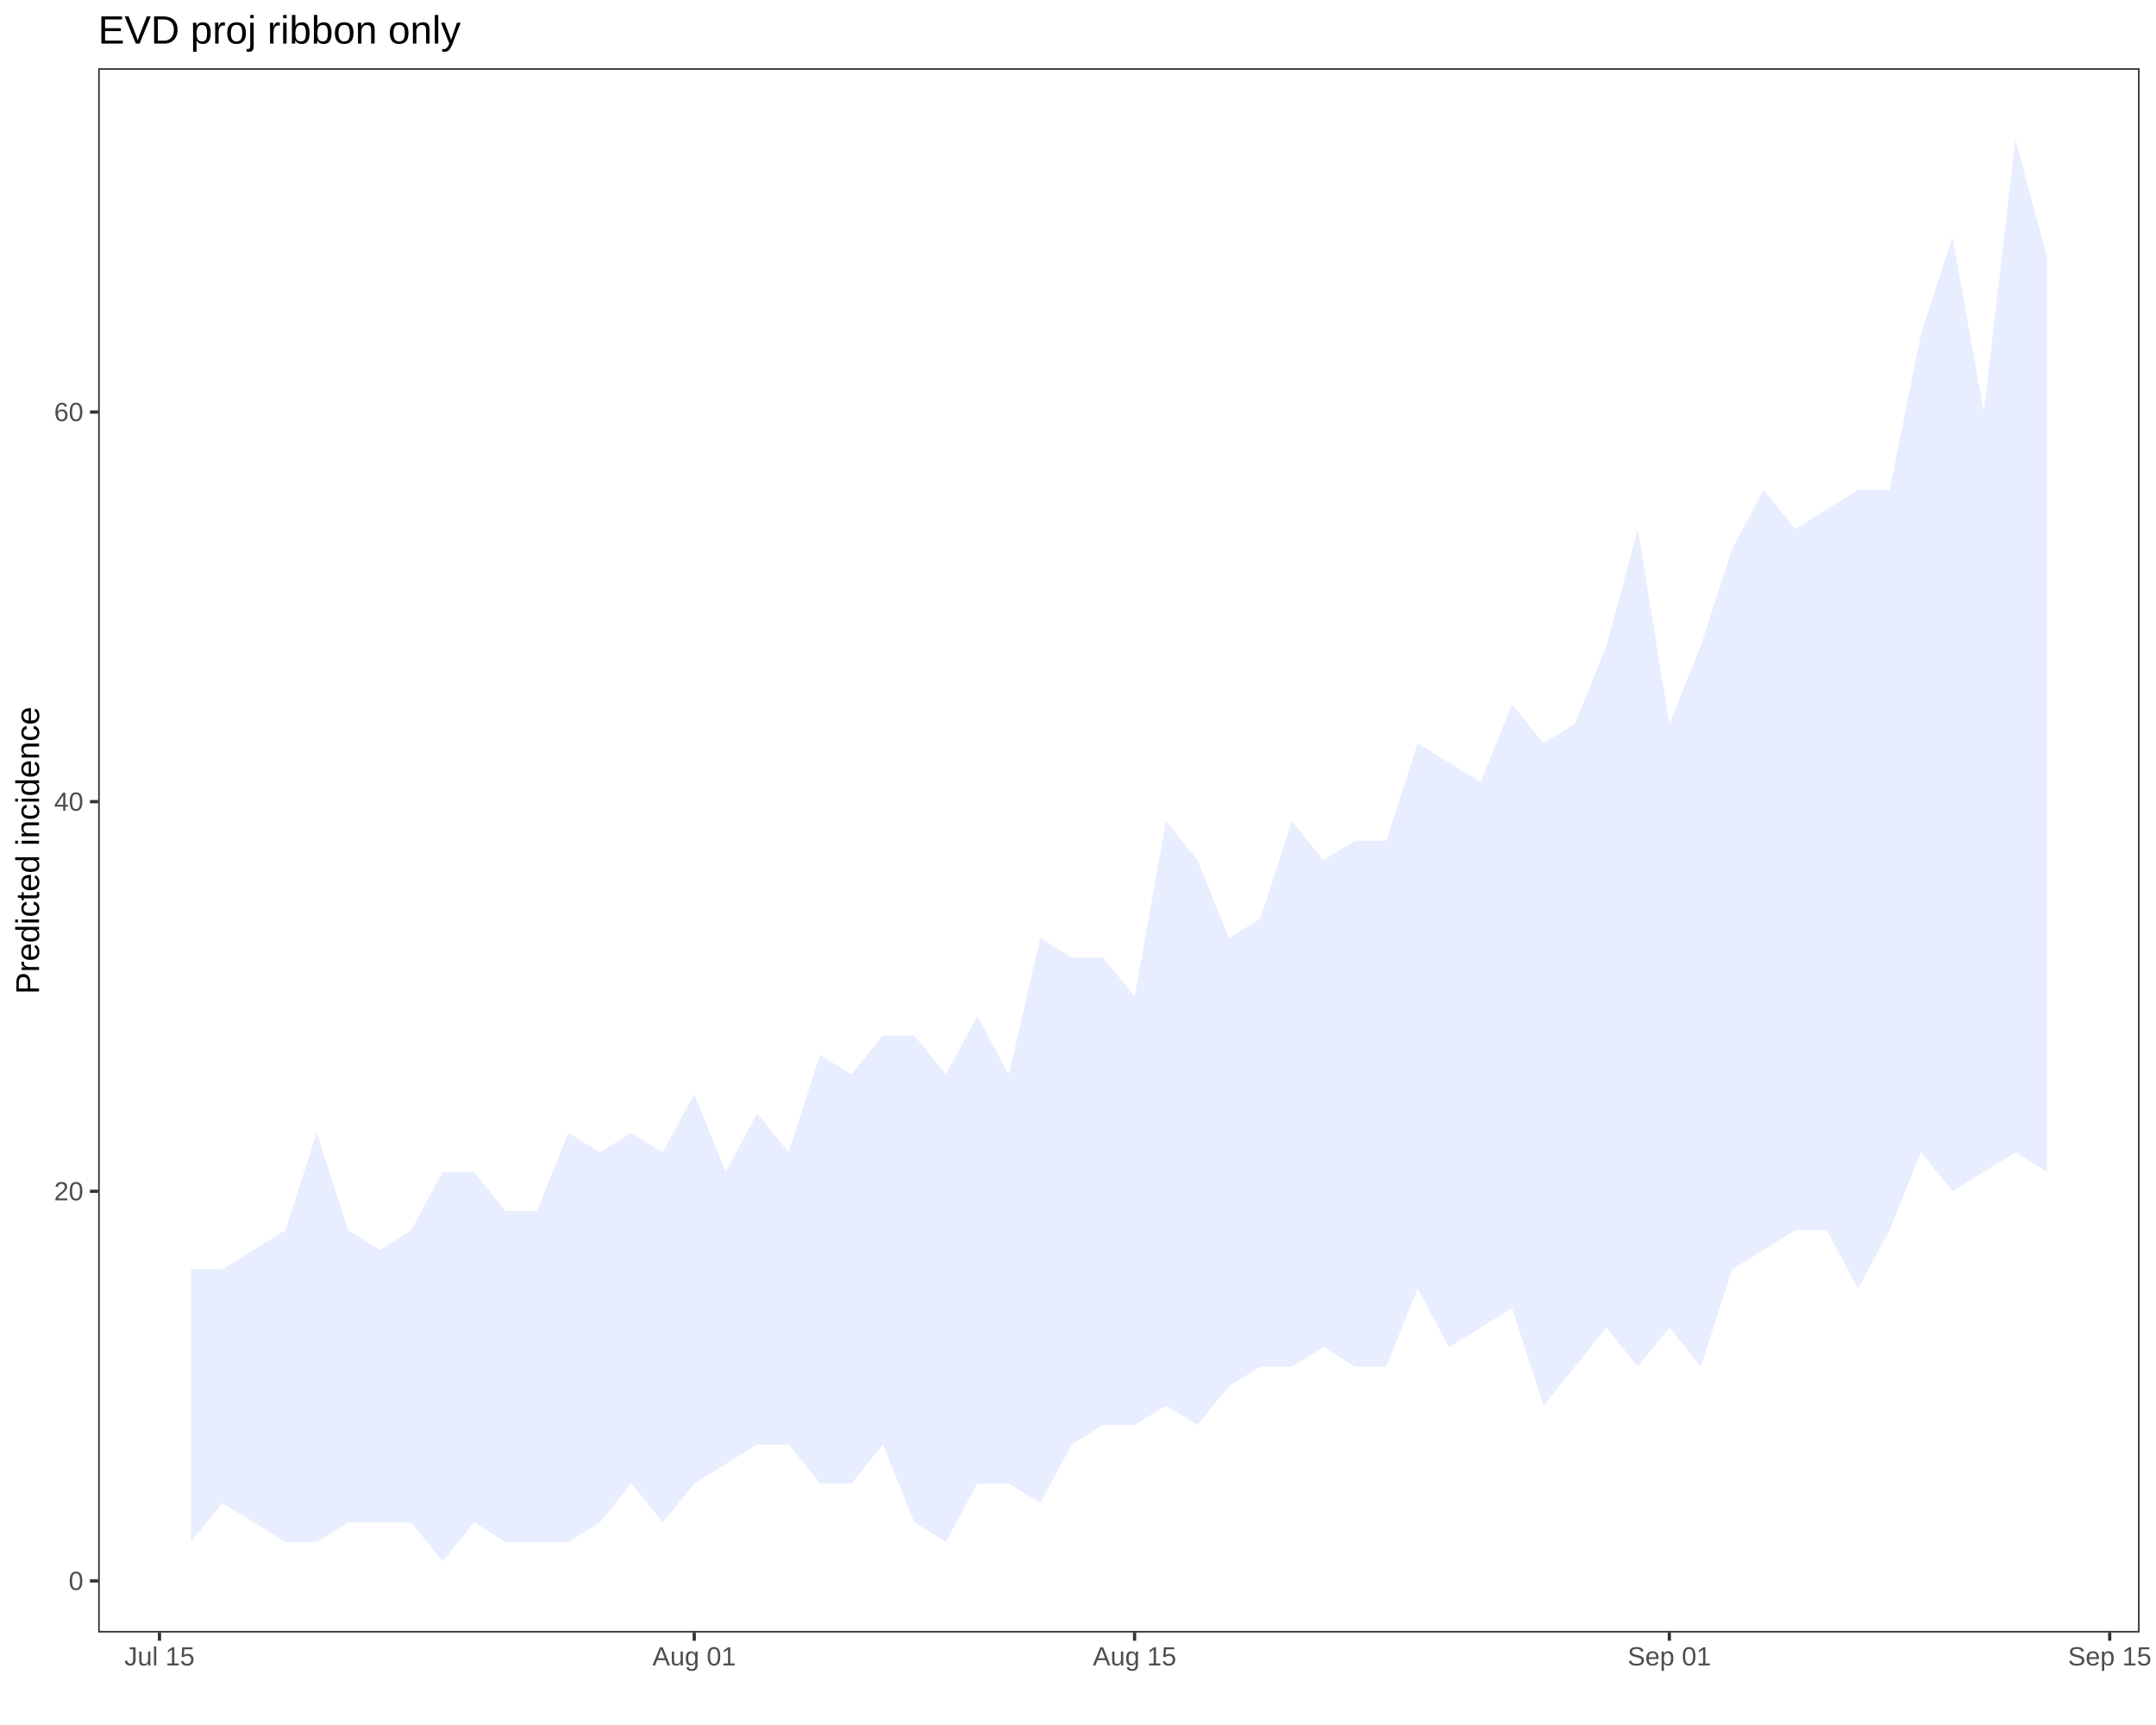
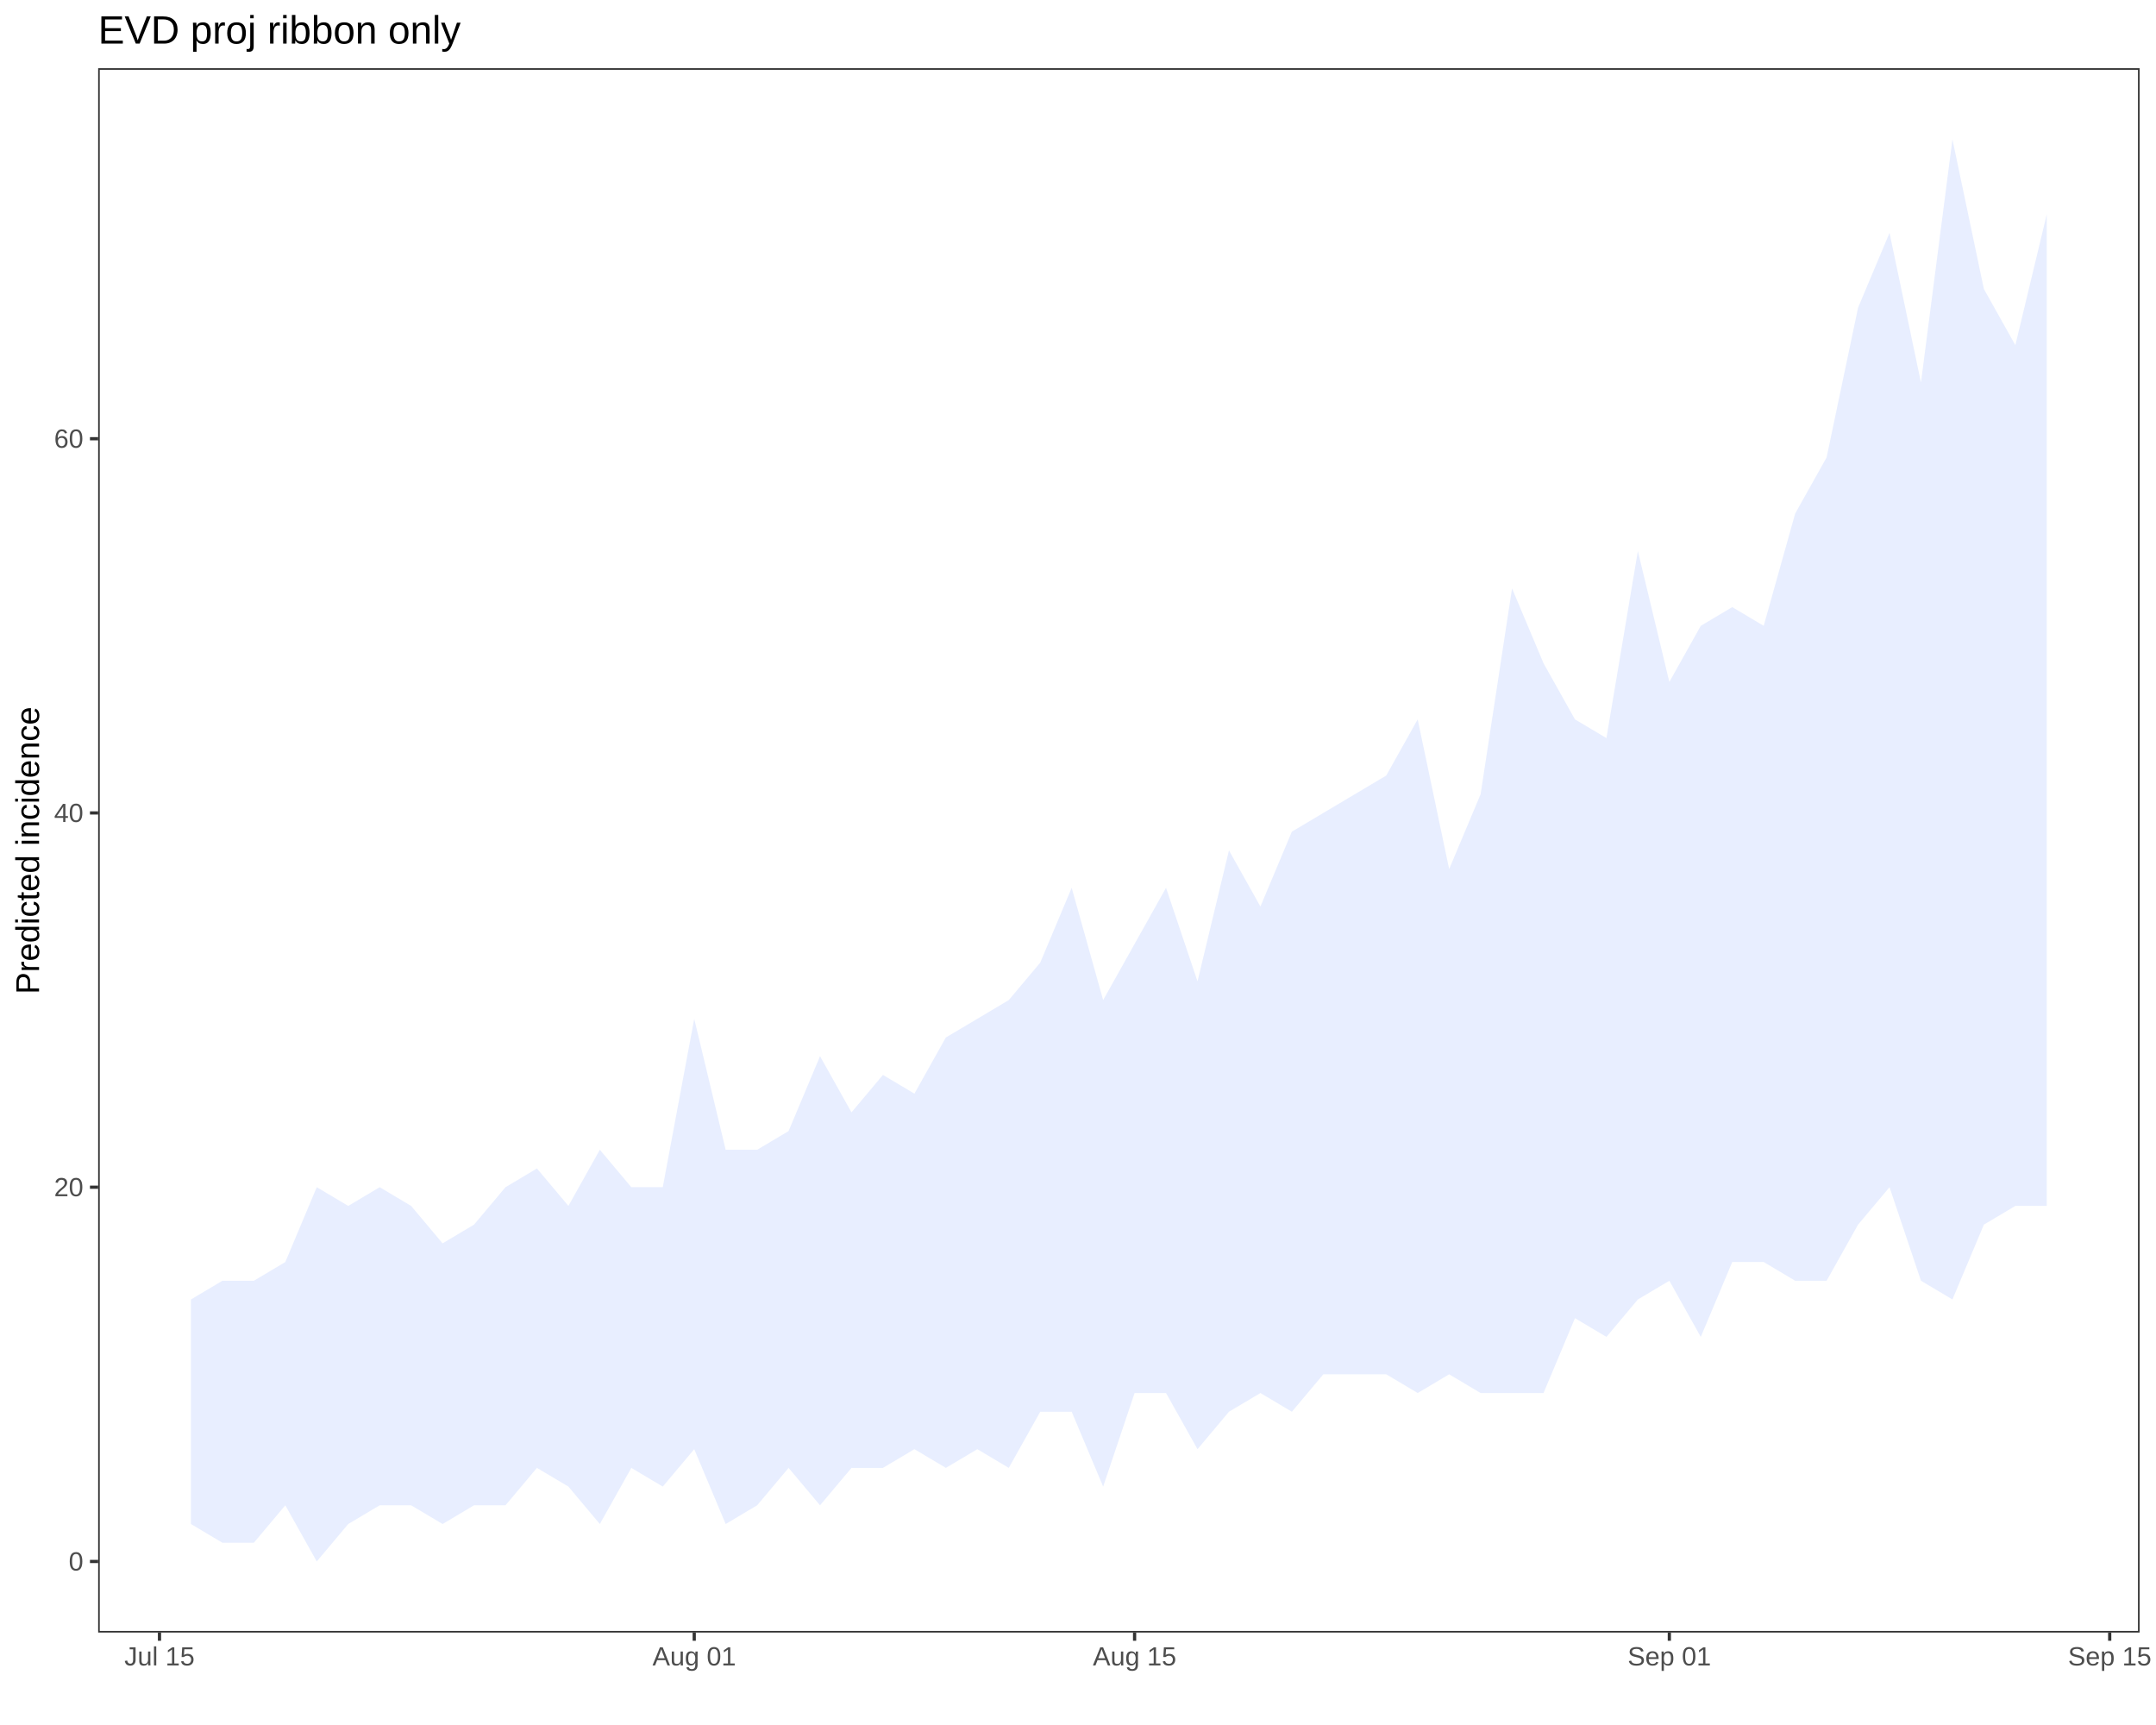
<svg xmlns="http://www.w3.org/2000/svg" viewBox="0 0 720.00 576.00">
  <defs>
    <style type="text/css">
    line, polyline, polygon, path, rect, circle {
      fill: none;
      stroke: #000000;
      stroke-linecap: round;
      stroke-linejoin: round;
      stroke-miterlimit: 10.00;
    }
  </style>
  </defs>
  <rect width="100%" height="100%" style="stroke: none; fill: #FFFFFF;" />
  <rect x="0.00" y="0.00" width="720.00" height="576.00" style="stroke-width: 1.07; stroke: #FFFFFF; fill: #FFFFFF;" />
  <defs>
    <clipPath id="cpMzIuNzh8NzE0LjUyfDU0NS4xM3wyMi43Nw==">
      <rect x="32.78" y="22.77" width="681.74" height="522.36" />
    </clipPath>
  </defs>
  <rect x="32.78" y="22.77" width="681.74" height="522.36" style="stroke-width: 1.07; stroke: none; fill: #FFFFFF;" clip-path="url(#cpMzIuNzh8NzE0LjUyfDU0NS4xM3wyMi43Nw==)" />
-   <polygon points="63.76,423.81 74.27,423.81 84.77,417.31 95.28,410.80 105.78,378.27 116.29,410.80 126.79,417.31 137.30,410.80 147.80,391.29 158.30,391.29 168.81,404.30 179.31,404.30 189.82,378.27 200.32,384.78 210.83,378.27 221.33,384.78 231.84,365.26 242.34,391.29 252.85,371.77 263.35,384.78 273.85,352.25 284.36,358.76 294.86,345.75 305.37,345.75 315.87,358.76 326.38,339.24 336.88,358.76 347.39,313.22 357.89,319.73 368.40,319.73 378.90,332.74 389.40,274.19 399.91,287.20 410.41,313.22 420.92,306.72 431.42,274.19 441.93,287.20 452.43,280.70 462.94,280.70 473.44,248.17 483.95,254.68 494.45,261.18 504.95,235.16 515.46,248.17 525.96,241.67 536.47,215.65 546.97,176.62 557.48,241.67 567.98,215.65 578.49,183.12 588.99,163.61 599.50,176.62 610.00,170.11 620.50,163.61 631.01,163.61 641.51,111.57 652.02,79.04 662.52,137.59 673.03,46.52 683.53,85.55 683.53,391.29 673.03,384.78 662.52,391.29 652.02,397.79 641.51,384.78 631.01,410.80 620.50,430.32 610.00,410.80 599.50,410.80 588.99,417.31 578.49,423.81 567.98,456.34 557.48,443.33 546.97,456.34 536.47,443.33 525.96,456.34 515.46,469.35 504.95,436.82 494.45,443.33 483.95,449.83 473.44,430.32 462.94,456.34 452.43,456.34 441.93,449.83 431.42,456.34 420.92,456.34 410.41,462.84 399.91,475.85 389.40,469.35 378.90,475.85 368.40,475.85 357.89,482.36 347.39,501.87 336.88,495.37 326.38,495.37 315.87,514.88 305.37,508.38 294.86,482.36 284.36,495.37 273.85,495.37 263.35,482.36 252.85,482.36 242.34,488.86 231.84,495.37 221.33,508.38 210.83,495.37 200.32,508.38 189.82,514.88 179.31,514.88 168.81,514.88 158.30,508.38 147.80,521.39 137.30,508.38 126.79,508.38 116.29,508.38 105.78,514.88 95.28,514.88 84.77,508.38 74.27,501.87 63.76,514.88 " style="stroke-width: 0.75; stroke: none; fill: #B3C6FF; fill-opacity: 0.30;" clip-path="url(#cpMzIuNzh8NzE0LjUyfDU0NS4xM3wyMi43Nw==)" />
-   <polyline points="63.76,423.81 74.27,423.81 84.77,417.31 95.28,410.80 105.78,378.27 116.29,410.80 126.79,417.31 137.30,410.80 147.80,391.29 158.30,391.29 168.81,404.30 179.31,404.30 189.82,378.27 200.32,384.78 210.83,378.27 221.33,384.78 231.84,365.26 242.34,391.29 252.85,371.77 263.35,384.78 273.85,352.25 284.36,358.76 294.86,345.75 305.37,345.75 315.87,358.76 326.38,339.24 336.88,358.76 347.39,313.22 357.89,319.73 368.40,319.73 378.90,332.74 389.40,274.19 399.91,287.20 410.41,313.22 420.92,306.72 431.42,274.19 441.93,287.20 452.43,280.70 462.94,280.70 473.44,248.17 483.95,254.68 494.45,261.18 504.95,235.16 515.46,248.17 525.96,241.67 536.47,215.65 546.97,176.62 557.48,241.67 567.98,215.65 578.49,183.12 588.99,163.61 599.50,176.62 610.00,170.11 620.50,163.61 631.01,163.61 641.51,111.57 652.02,79.04 662.52,137.59 673.03,46.52 683.53,85.55 " style="stroke-width: 1.07; stroke: none;" clip-path="url(#cpMzIuNzh8NzE0LjUyfDU0NS4xM3wyMi43Nw==)" />
-   <polyline points="683.53,391.29 673.03,384.78 662.52,391.29 652.02,397.79 641.51,384.78 631.01,410.80 620.50,430.32 610.00,410.80 599.50,410.80 588.99,417.31 578.49,423.81 567.98,456.34 557.48,443.33 546.97,456.34 536.47,443.33 525.96,456.34 515.46,469.35 504.95,436.82 494.45,443.33 483.95,449.83 473.44,430.32 462.94,456.34 452.43,456.34 441.93,449.83 431.42,456.34 420.92,456.34 410.41,462.84 399.91,475.85 389.40,469.35 378.90,475.85 368.40,475.85 357.89,482.36 347.39,501.87 336.88,495.37 326.38,495.37 315.87,514.88 305.37,508.38 294.86,482.36 284.36,495.37 273.85,495.37 263.35,482.36 252.85,482.36 242.34,488.86 231.84,495.37 221.33,508.38 210.83,495.37 200.32,508.38 189.82,514.88 179.31,514.88 168.81,514.88 158.30,508.38 147.80,521.39 137.30,508.38 126.79,508.38 116.29,508.38 105.78,514.88 95.28,514.88 84.77,508.38 74.27,501.87 63.76,514.88 " style="stroke-width: 1.07; stroke: none;" clip-path="url(#cpMzIuNzh8NzE0LjUyfDU0NS4xM3wyMi43Nw==)" />
+   <polygon points="63.76,433.91 74.27,427.66 84.77,427.66 95.28,421.41 105.78,396.42 116.29,402.67 126.79,396.42 137.30,402.67 147.80,415.17 158.30,408.92 168.81,396.42 179.31,390.17 189.82,402.67 200.32,383.92 210.83,396.42 221.33,396.42 231.84,340.19 242.34,383.92 252.85,383.92 263.35,377.68 273.85,352.68 284.36,371.43 294.86,358.93 305.37,365.18 315.87,346.43 326.38,340.19 336.88,333.94 347.39,321.44 357.89,296.45 368.40,333.94 378.90,315.19 389.40,296.45 399.91,327.69 410.41,283.95 420.92,302.70 431.42,277.70 441.93,271.45 452.43,265.21 462.94,258.96 473.44,240.21 483.95,290.20 494.45,265.21 504.95,196.47 515.46,221.47 525.96,240.21 536.47,246.46 546.97,183.98 557.48,227.72 567.98,208.97 578.49,202.72 588.99,208.97 599.50,171.48 610.00,152.74 620.50,102.75 631.01,77.76 641.51,127.74 652.02,46.52 662.52,96.50 673.03,115.25 683.53,71.51 683.53,402.67 673.03,402.67 662.52,408.92 652.02,433.91 641.51,427.66 631.01,396.42 620.50,408.92 610.00,427.66 599.50,427.66 588.99,421.41 578.49,421.41 567.98,446.41 557.48,427.66 546.97,433.91 536.47,446.41 525.96,440.16 515.46,465.15 504.95,465.15 494.45,465.15 483.95,458.90 473.44,465.15 462.94,458.90 452.43,458.90 441.93,458.90 431.42,471.40 420.92,465.15 410.41,471.40 399.91,483.90 389.40,465.15 378.90,465.15 368.40,496.39 357.89,471.40 347.39,471.40 336.88,490.15 326.38,483.90 315.87,490.15 305.37,483.90 294.86,490.15 284.36,490.15 273.85,502.64 263.35,490.15 252.85,502.64 242.34,508.89 231.84,483.90 221.33,496.39 210.83,490.15 200.32,508.89 189.82,496.39 179.31,490.15 168.81,502.64 158.30,502.64 147.80,508.89 137.30,502.64 126.79,502.64 116.29,508.89 105.78,521.39 95.28,502.64 84.77,515.14 74.27,515.14 63.76,508.89 " style="stroke-width: 0.75; stroke: none; fill: #B3C6FF; fill-opacity: 0.30;" clip-path="url(#cpMzIuNzh8NzE0LjUyfDU0NS4xM3wyMi43Nw==)" />
+   <polyline points="63.76,433.91 74.27,427.66 84.77,427.66 95.28,421.41 105.78,396.42 116.29,402.67 126.79,396.42 137.30,402.67 147.80,415.17 158.30,408.92 168.81,396.42 179.31,390.17 189.82,402.67 200.32,383.92 210.83,396.42 221.33,396.42 231.84,340.19 242.34,383.92 252.85,383.92 263.35,377.68 273.85,352.68 284.36,371.43 294.86,358.93 305.37,365.18 315.87,346.43 326.38,340.19 336.88,333.94 347.39,321.44 357.89,296.45 368.40,333.94 378.90,315.19 389.40,296.45 399.91,327.69 410.41,283.95 420.92,302.70 431.42,277.70 441.93,271.45 452.43,265.21 462.94,258.96 473.44,240.21 483.95,290.20 494.45,265.21 504.95,196.47 515.46,221.47 525.96,240.21 536.47,246.46 546.97,183.98 557.48,227.72 567.98,208.97 578.49,202.72 588.99,208.97 599.50,171.48 610.00,152.74 620.50,102.75 631.01,77.76 641.51,127.74 652.02,46.52 662.52,96.50 673.03,115.25 683.53,71.51 " style="stroke-width: 1.07; stroke: none;" clip-path="url(#cpMzIuNzh8NzE0LjUyfDU0NS4xM3wyMi43Nw==)" />
+   <polyline points="683.53,402.67 673.03,402.67 662.52,408.92 652.02,433.91 641.51,427.66 631.01,396.42 620.50,408.92 610.00,427.66 599.50,427.66 588.99,421.41 578.49,421.41 567.98,446.41 557.48,427.66 546.97,433.91 536.47,446.41 525.96,440.16 515.46,465.15 504.95,465.15 494.45,465.15 483.95,458.90 473.44,465.15 462.94,458.90 452.43,458.90 441.93,458.90 431.42,471.40 420.92,465.15 410.41,471.40 399.91,483.90 389.40,465.15 378.90,465.15 368.40,496.39 357.89,471.40 347.39,471.40 336.88,490.15 326.38,483.90 315.87,490.15 305.37,483.90 294.86,490.15 284.36,490.15 273.85,502.64 263.35,490.15 252.85,502.64 242.34,508.89 231.84,483.90 221.33,496.39 210.83,490.15 200.32,508.89 189.82,496.39 179.31,490.15 168.81,502.64 158.30,502.64 147.80,508.89 137.30,502.64 126.79,502.64 116.29,508.89 105.78,521.39 95.28,502.64 84.77,515.14 74.27,515.14 63.76,508.89 " style="stroke-width: 1.07; stroke: none;" clip-path="url(#cpMzIuNzh8NzE0LjUyfDU0NS4xM3wyMi43Nw==)" />
  <rect x="32.78" y="22.77" width="681.74" height="522.36" style="stroke-width: 1.07; stroke: #333333;" clip-path="url(#cpMzIuNzh8NzE0LjUyfDU0NS4xM3wyMi43Nw==)" />
  <defs>
    <clipPath id="cpMC4wMHw3MjAuMDB8NTc2LjAwfDAuMDA=">
      <rect x="0.00" y="0.00" width="720.00" height="576.00" />
    </clipPath>
  </defs>
  <g clip-path="url(#cpMC4wMHw3MjAuMDB8NTc2LjAwfDAuMDA=)">
-     <text x="22.95" y="530.92" style="font-size: 8.80px; fill: #4D4D4D; font-family: Liberation Sans;" textLength="4.89px" lengthAdjust="spacingAndGlyphs">0</text>
+     <text x="22.95" y="524.41" style="font-size: 8.80px; fill: #4D4D4D; font-family: Liberation Sans;" textLength="4.89px" lengthAdjust="spacingAndGlyphs">0</text>
  </g>
  <g clip-path="url(#cpMC4wMHw3MjAuMDB8NTc2LjAwfDAuMDA=)">
-     <text x="18.06" y="400.81" style="font-size: 8.80px; fill: #4D4D4D; font-family: Liberation Sans;" textLength="9.78px" lengthAdjust="spacingAndGlyphs">20</text>
+     <text x="18.06" y="399.44" style="font-size: 8.80px; fill: #4D4D4D; font-family: Liberation Sans;" textLength="9.78px" lengthAdjust="spacingAndGlyphs">20</text>
  </g>
  <g clip-path="url(#cpMC4wMHw3MjAuMDB8NTc2LjAwfDAuMDA=)">
-     <text x="18.06" y="270.71" style="font-size: 8.80px; fill: #4D4D4D; font-family: Liberation Sans;" textLength="9.78px" lengthAdjust="spacingAndGlyphs">40</text>
+     <text x="18.06" y="274.48" style="font-size: 8.80px; fill: #4D4D4D; font-family: Liberation Sans;" textLength="9.78px" lengthAdjust="spacingAndGlyphs">40</text>
  </g>
  <g clip-path="url(#cpMC4wMHw3MjAuMDB8NTc2LjAwfDAuMDA=)">
-     <text x="18.06" y="140.61" style="font-size: 8.80px; fill: #4D4D4D; font-family: Liberation Sans;" textLength="9.78px" lengthAdjust="spacingAndGlyphs">60</text>
+     <text x="18.06" y="149.51" style="font-size: 8.80px; fill: #4D4D4D; font-family: Liberation Sans;" textLength="9.78px" lengthAdjust="spacingAndGlyphs">60</text>
  </g>
-   <polyline points="30.04,527.89 32.78,527.89 " style="stroke-width: 1.07; stroke: #333333; stroke-linecap: butt;" clip-path="url(#cpMC4wMHw3MjAuMDB8NTc2LjAwfDAuMDA=)" />
-   <polyline points="30.04,397.79 32.78,397.79 " style="stroke-width: 1.07; stroke: #333333; stroke-linecap: butt;" clip-path="url(#cpMC4wMHw3MjAuMDB8NTc2LjAwfDAuMDA=)" />
-   <polyline points="30.04,267.69 32.78,267.69 " style="stroke-width: 1.07; stroke: #333333; stroke-linecap: butt;" clip-path="url(#cpMC4wMHw3MjAuMDB8NTc2LjAwfDAuMDA=)" />
-   <polyline points="30.04,137.59 32.78,137.59 " style="stroke-width: 1.07; stroke: #333333; stroke-linecap: butt;" clip-path="url(#cpMC4wMHw3MjAuMDB8NTc2LjAwfDAuMDA=)" />
+   <polyline points="30.04,521.39 32.78,521.39 " style="stroke-width: 1.07; stroke: #333333; stroke-linecap: butt;" clip-path="url(#cpMC4wMHw3MjAuMDB8NTc2LjAwfDAuMDA=)" />
+   <polyline points="30.04,396.42 32.78,396.42 " style="stroke-width: 1.07; stroke: #333333; stroke-linecap: butt;" clip-path="url(#cpMC4wMHw3MjAuMDB8NTc2LjAwfDAuMDA=)" />
+   <polyline points="30.04,271.45 32.78,271.45 " style="stroke-width: 1.07; stroke: #333333; stroke-linecap: butt;" clip-path="url(#cpMC4wMHw3MjAuMDB8NTc2LjAwfDAuMDA=)" />
+   <polyline points="30.04,146.49 32.78,146.49 " style="stroke-width: 1.07; stroke: #333333; stroke-linecap: butt;" clip-path="url(#cpMC4wMHw3MjAuMDB8NTc2LjAwfDAuMDA=)" />
  <polyline points="53.26,547.87 53.26,545.13 " style="stroke-width: 1.07; stroke: #333333; stroke-linecap: butt;" clip-path="url(#cpMC4wMHw3MjAuMDB8NTc2LjAwfDAuMDA=)" />
  <polyline points="231.84,547.87 231.84,545.13 " style="stroke-width: 1.07; stroke: #333333; stroke-linecap: butt;" clip-path="url(#cpMC4wMHw3MjAuMDB8NTc2LjAwfDAuMDA=)" />
  <polyline points="378.90,547.87 378.90,545.13 " style="stroke-width: 1.07; stroke: #333333; stroke-linecap: butt;" clip-path="url(#cpMC4wMHw3MjAuMDB8NTc2LjAwfDAuMDA=)" />
  <polyline points="557.48,547.87 557.48,545.13 " style="stroke-width: 1.07; stroke: #333333; stroke-linecap: butt;" clip-path="url(#cpMC4wMHw3MjAuMDB8NTc2LjAwfDAuMDA=)" />
  <polyline points="704.54,547.87 704.54,545.13 " style="stroke-width: 1.07; stroke: #333333; stroke-linecap: butt;" clip-path="url(#cpMC4wMHw3MjAuMDB8NTc2LjAwfDAuMDA=)" />
  <g clip-path="url(#cpMC4wMHw3MjAuMDB8NTc2LjAwfDAuMDA=)">
    <text x="41.53" y="556.11" style="font-size: 8.80px; fill: #4D4D4D; font-family: Liberation Sans;" textLength="23.47px" lengthAdjust="spacingAndGlyphs">Jul 15</text>
  </g>
  <g clip-path="url(#cpMC4wMHw3MjAuMDB8NTc2LjAwfDAuMDA=)">
    <text x="217.90" y="556.11" style="font-size: 8.80px; fill: #4D4D4D; font-family: Liberation Sans;" textLength="27.88px" lengthAdjust="spacingAndGlyphs">Aug 01</text>
  </g>
  <g clip-path="url(#cpMC4wMHw3MjAuMDB8NTc2LjAwfDAuMDA=)">
    <text x="364.96" y="556.11" style="font-size: 8.80px; fill: #4D4D4D; font-family: Liberation Sans;" textLength="27.88px" lengthAdjust="spacingAndGlyphs">Aug 15</text>
  </g>
  <g clip-path="url(#cpMC4wMHw3MjAuMDB8NTc2LjAwfDAuMDA=)">
    <text x="543.54" y="556.11" style="font-size: 8.80px; fill: #4D4D4D; font-family: Liberation Sans;" textLength="27.88px" lengthAdjust="spacingAndGlyphs">Sep 01</text>
  </g>
  <g clip-path="url(#cpMC4wMHw3MjAuMDB8NTc2LjAwfDAuMDA=)">
    <text x="690.60" y="556.11" style="font-size: 8.80px; fill: #4D4D4D; font-family: Liberation Sans;" textLength="27.88px" lengthAdjust="spacingAndGlyphs">Sep 15</text>
  </g>
  <g clip-path="url(#cpMC4wMHw3MjAuMDB8NTc2LjAwfDAuMDA=)">
    <text transform="translate(13.04,331.98) rotate(-90)" style="font-size: 11.00px; font-family: Liberation Sans;" textLength="96.06px" lengthAdjust="spacingAndGlyphs">Predicted incidence</text>
  </g>
  <g clip-path="url(#cpMC4wMHw3MjAuMDB8NTc2LjAwfDAuMDA=)">
    <text x="32.78" y="14.56" style="font-size: 13.20px; font-family: Liberation Sans;" textLength="120.91px" lengthAdjust="spacingAndGlyphs">EVD proj ribbon only</text>
  </g>
</svg>
